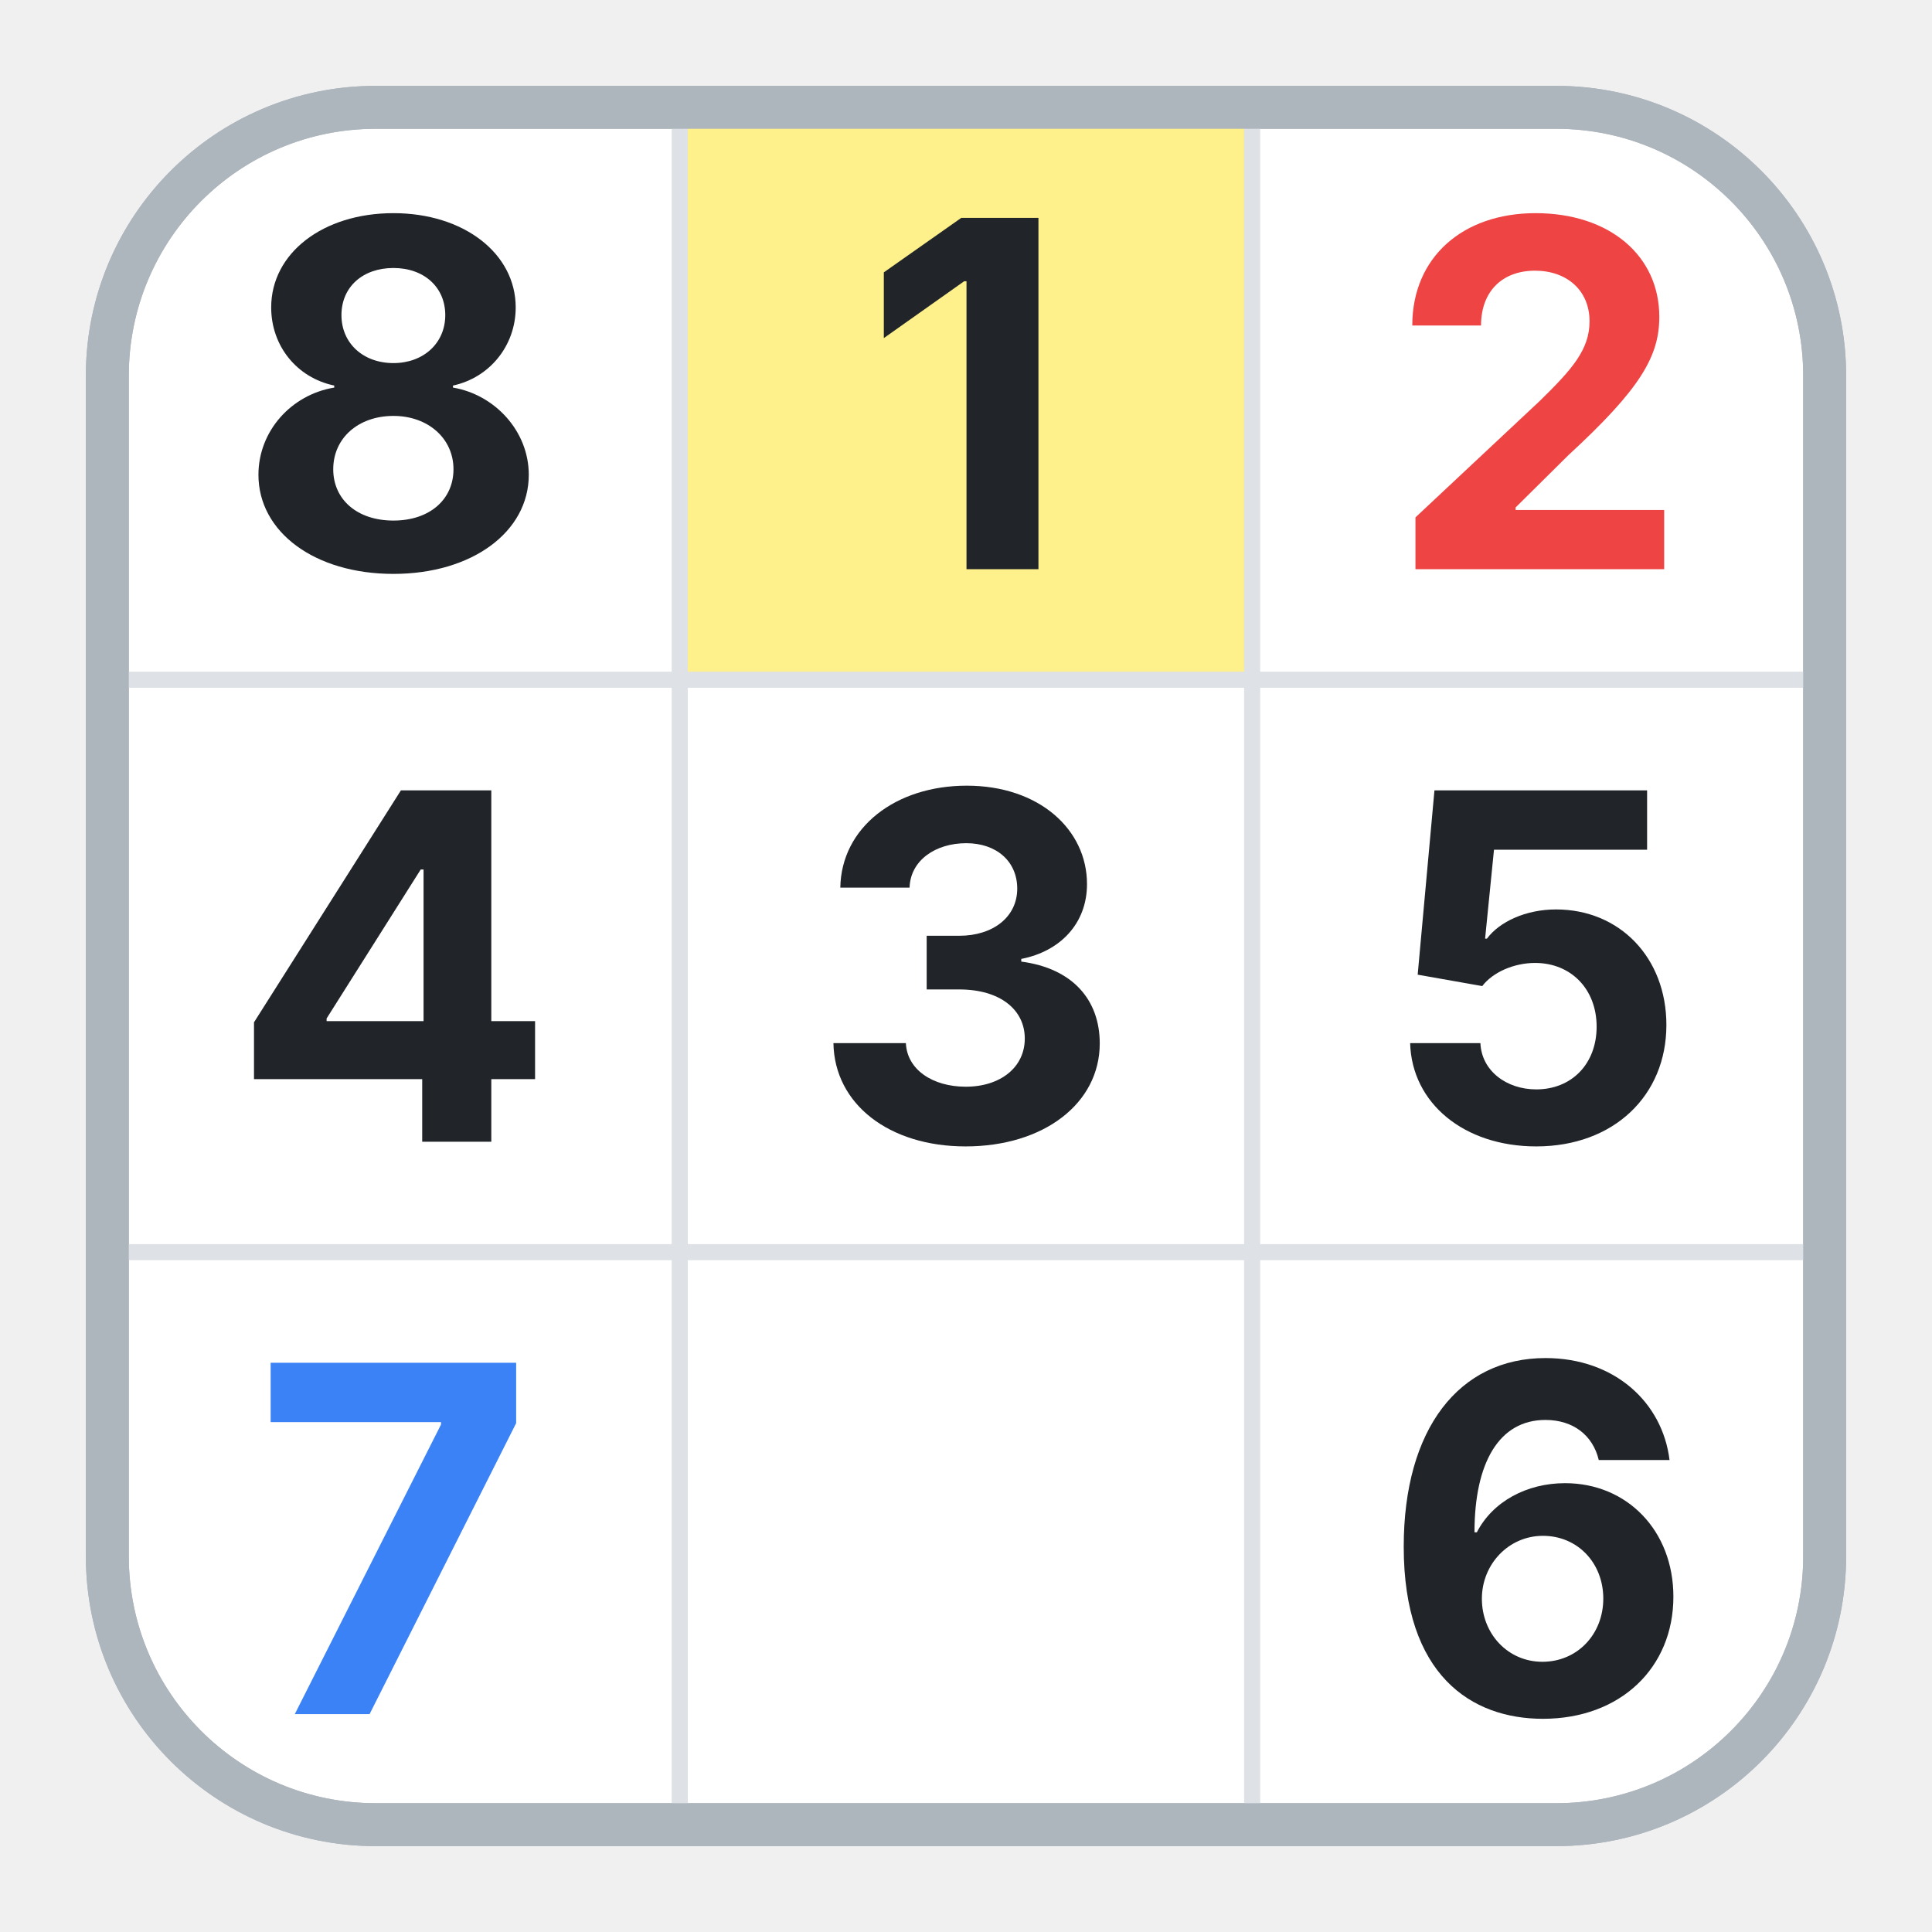
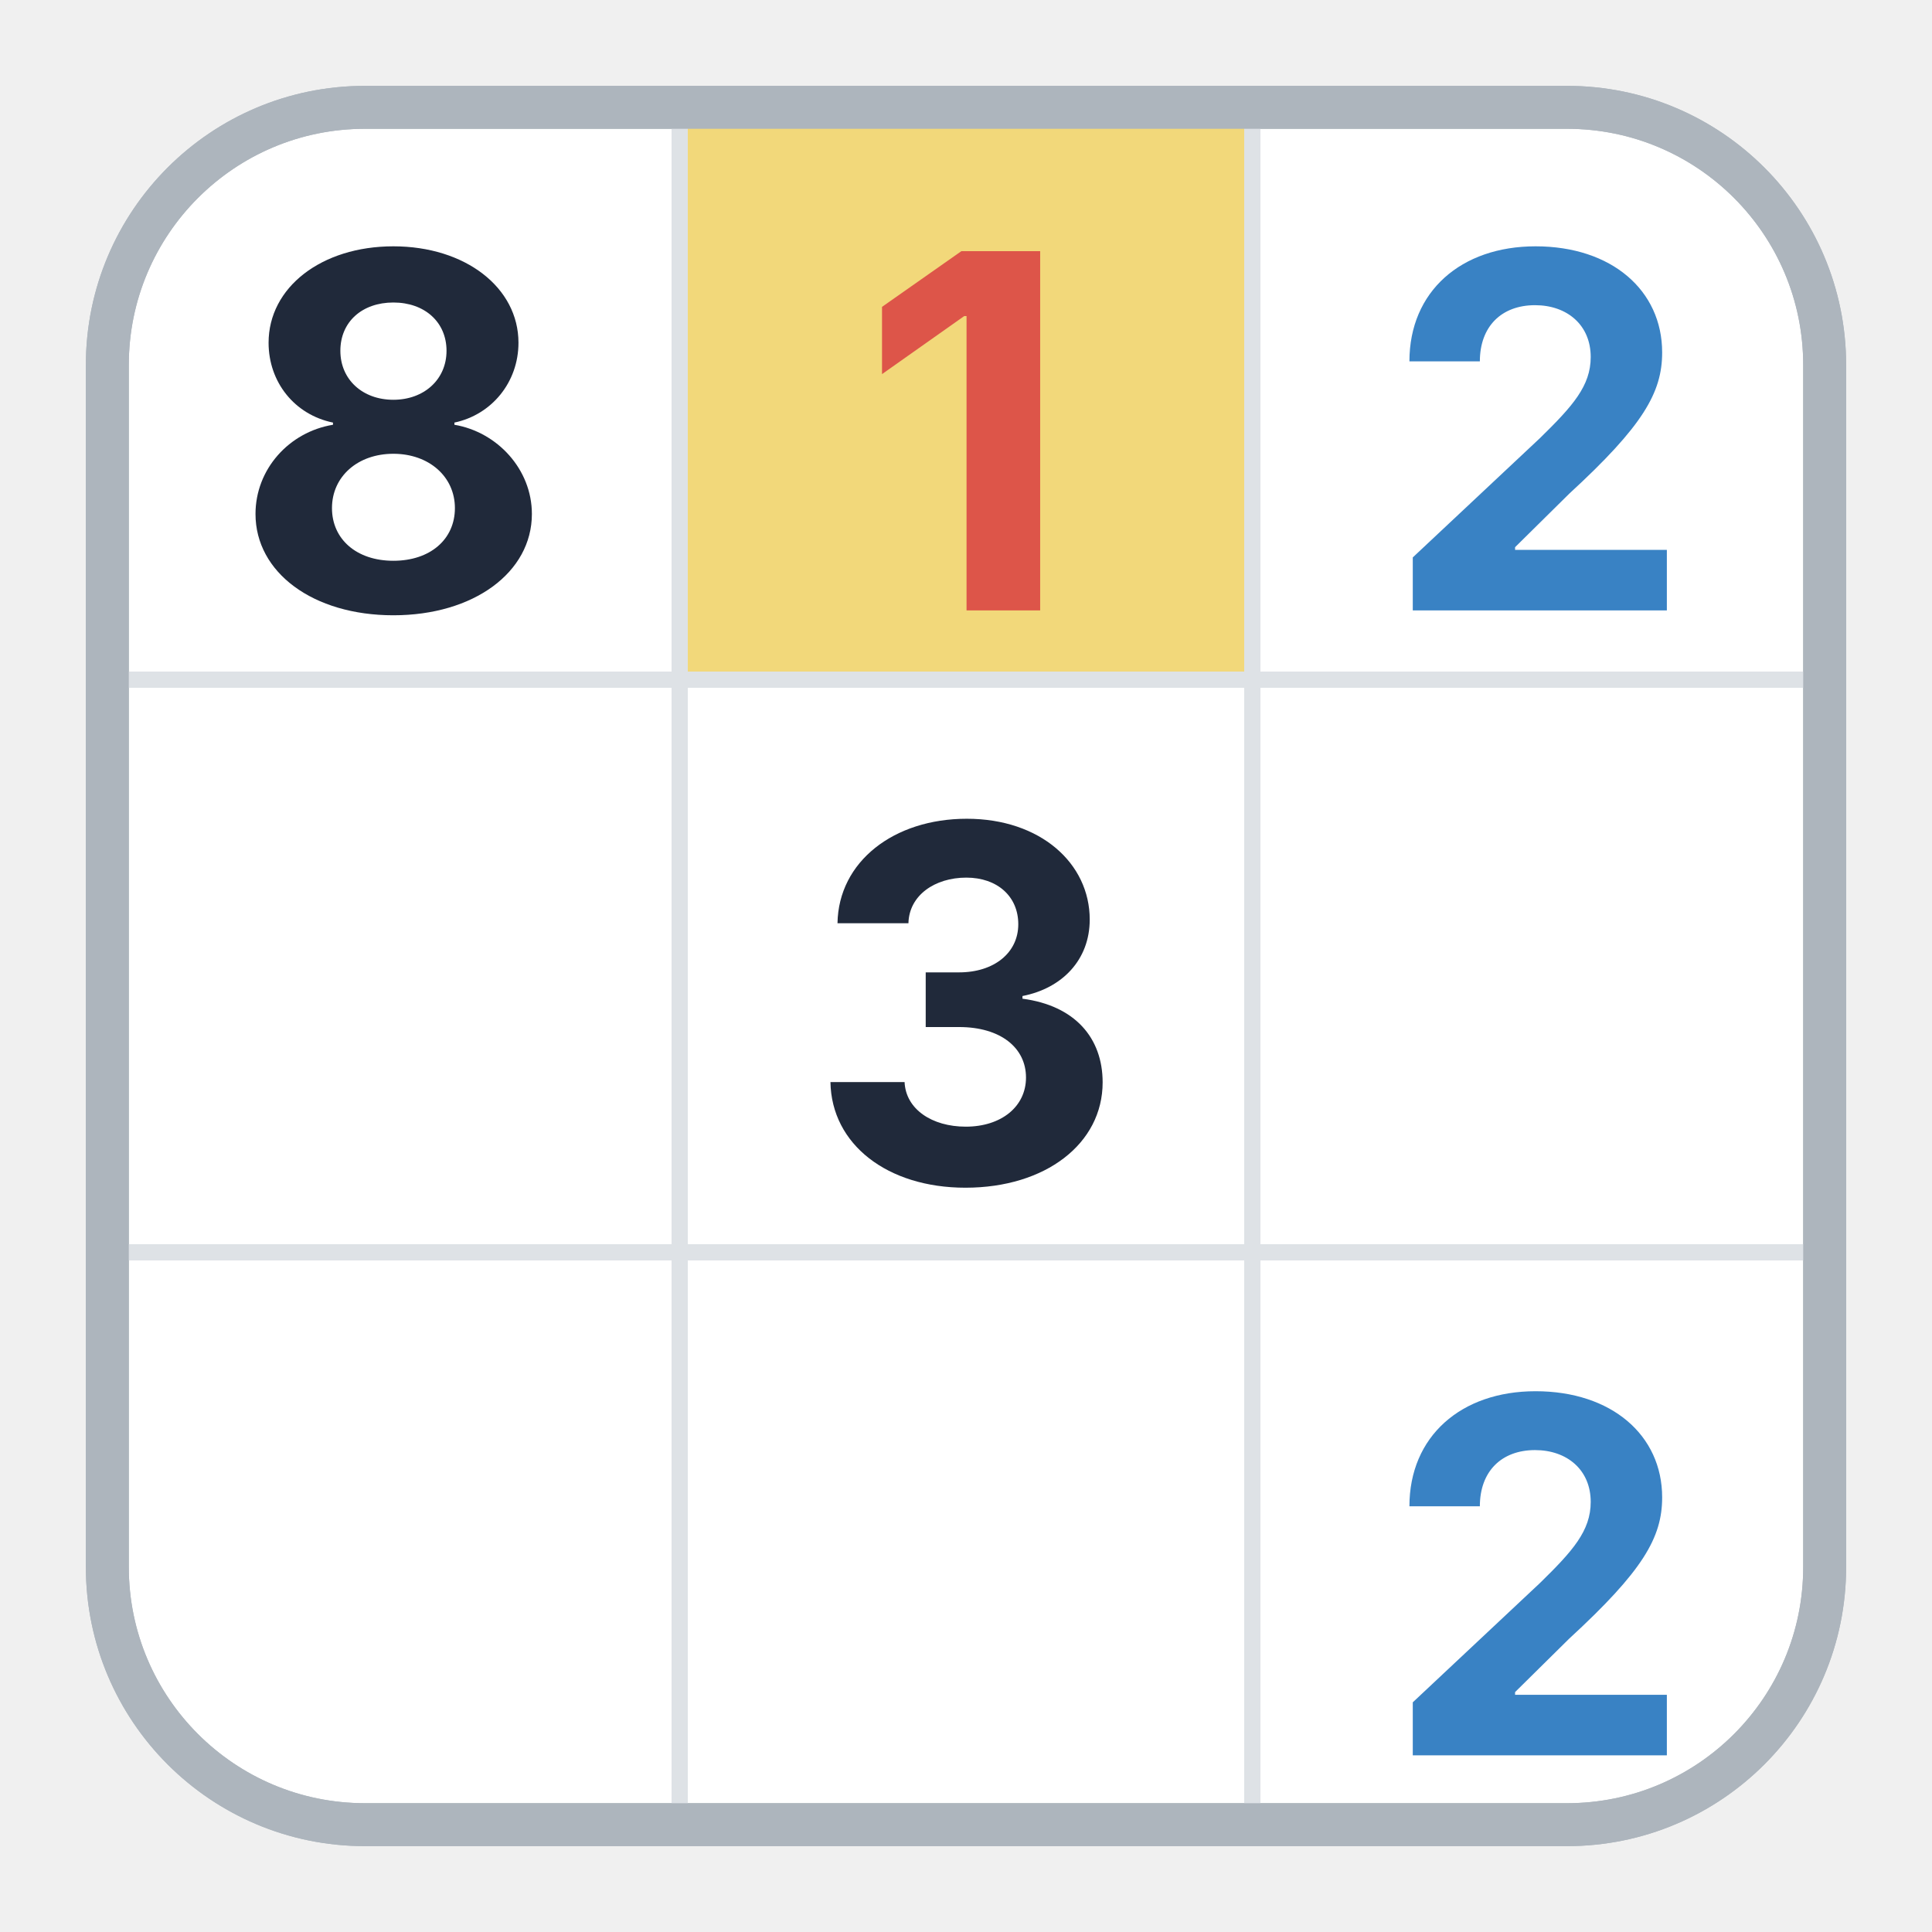
<svg xmlns="http://www.w3.org/2000/svg" width="512" height="512" viewBox="0 0 180 180">
-   <rect x="10" y="10" width="160" height="160" rx="25" fill="white" stroke="#adb5bd" stroke-width="4" />
-   <rect x="63.33" y="10" width="53.33" height="53.33" fill="#fef08a" />
-   <g stroke-linecap="round">
-     <g stroke="#dee2e6" stroke-width="1.5">
-       <line x1="10" y1="63.33" x2="170" y2="63.33" />
-       <line x1="10" y1="116.66" x2="170" y2="116.66" />
-       <line x1="63.33" y1="10" x2="63.33" y2="170" />
-       <line x1="116.66" y1="10" x2="116.66" y2="170" />
+   <rect x="10" y="10" width="160" height="160" rx="24" fill="#ffffff" stroke="#adb5bd" stroke-width="4" />
+   <rect x="63.333" y="10" width="53.333" height="53.333" fill="#F2D87A" />
+   <g stroke-linecap="round" shape-rendering="crispEdges">
+     <g stroke="#dee2e6" stroke-width="1.5" vector-effect="non-scaling-stroke">
+       <line x1="10" y1="63.333" x2="170" y2="63.333" />
+       <line x1="10" y1="116.667" x2="170" y2="116.667" />
+       <line x1="63.333" y1="10" x2="63.333" y2="170" />
+       <line x1="116.667" y1="10" x2="116.667" y2="170" />
    </g>
  </g>
-   <g font-family="Inter, -apple-system, BlinkMacSystemFont, 'Segoe UI', Roboto, Helvetica, Arial, sans-serif" font-size="45" font-weight="700" text-anchor="middle" dominant-baseline="central">
-     <text x="36.66" y="36.66" fill="#212529">8</text>
-     <text x="90" y="36.66" fill="#212529">1</text>
-     <text x="143.33" y="36.66" fill="#ef4444">2</text>
-     <text x="36.66" y="90" fill="#212529">4</text>
-     <text x="90" y="90" fill="#212529">3</text>
-     <text x="143.33" y="90" fill="#212529">5</text>
-     <text x="36.66" y="143.33" fill="#3b82f6">7</text>
-     <text x="143.33" y="143.33" fill="#212529">6</text>
+   <g font-family="Inter, -apple-system, BlinkMacSystemFont, 'Segoe UI', Roboto, Helvetica, Arial, sans-serif" font-size="46" font-weight="700" text-anchor="middle">
+     <text x="36.667" y="36.667" fill="#20293A" dominant-baseline="middle" dy="3">8</text>
+     <text x="90" y="36.667" fill="#DD5549" dominant-baseline="middle" dy="3">1</text>
+     <text x="143.333" y="36.667" fill="#3982C4" dominant-baseline="middle" dy="3">2</text>
+     <text x="90" y="90" fill="#20293A" dominant-baseline="middle" dy="3">3</text>
+     <text x="143.333" y="143.333" fill="#3982C4" dominant-baseline="middle" dy="3">2</text>
  </g>
-   <rect x="10" y="10" width="160" height="160" rx="25" fill="none" stroke="#adb5bd" stroke-width="4" />
+   <rect x="10" y="10" width="160" height="160" rx="24" fill="none" stroke="#adb5bd" stroke-width="4" />
</svg>
